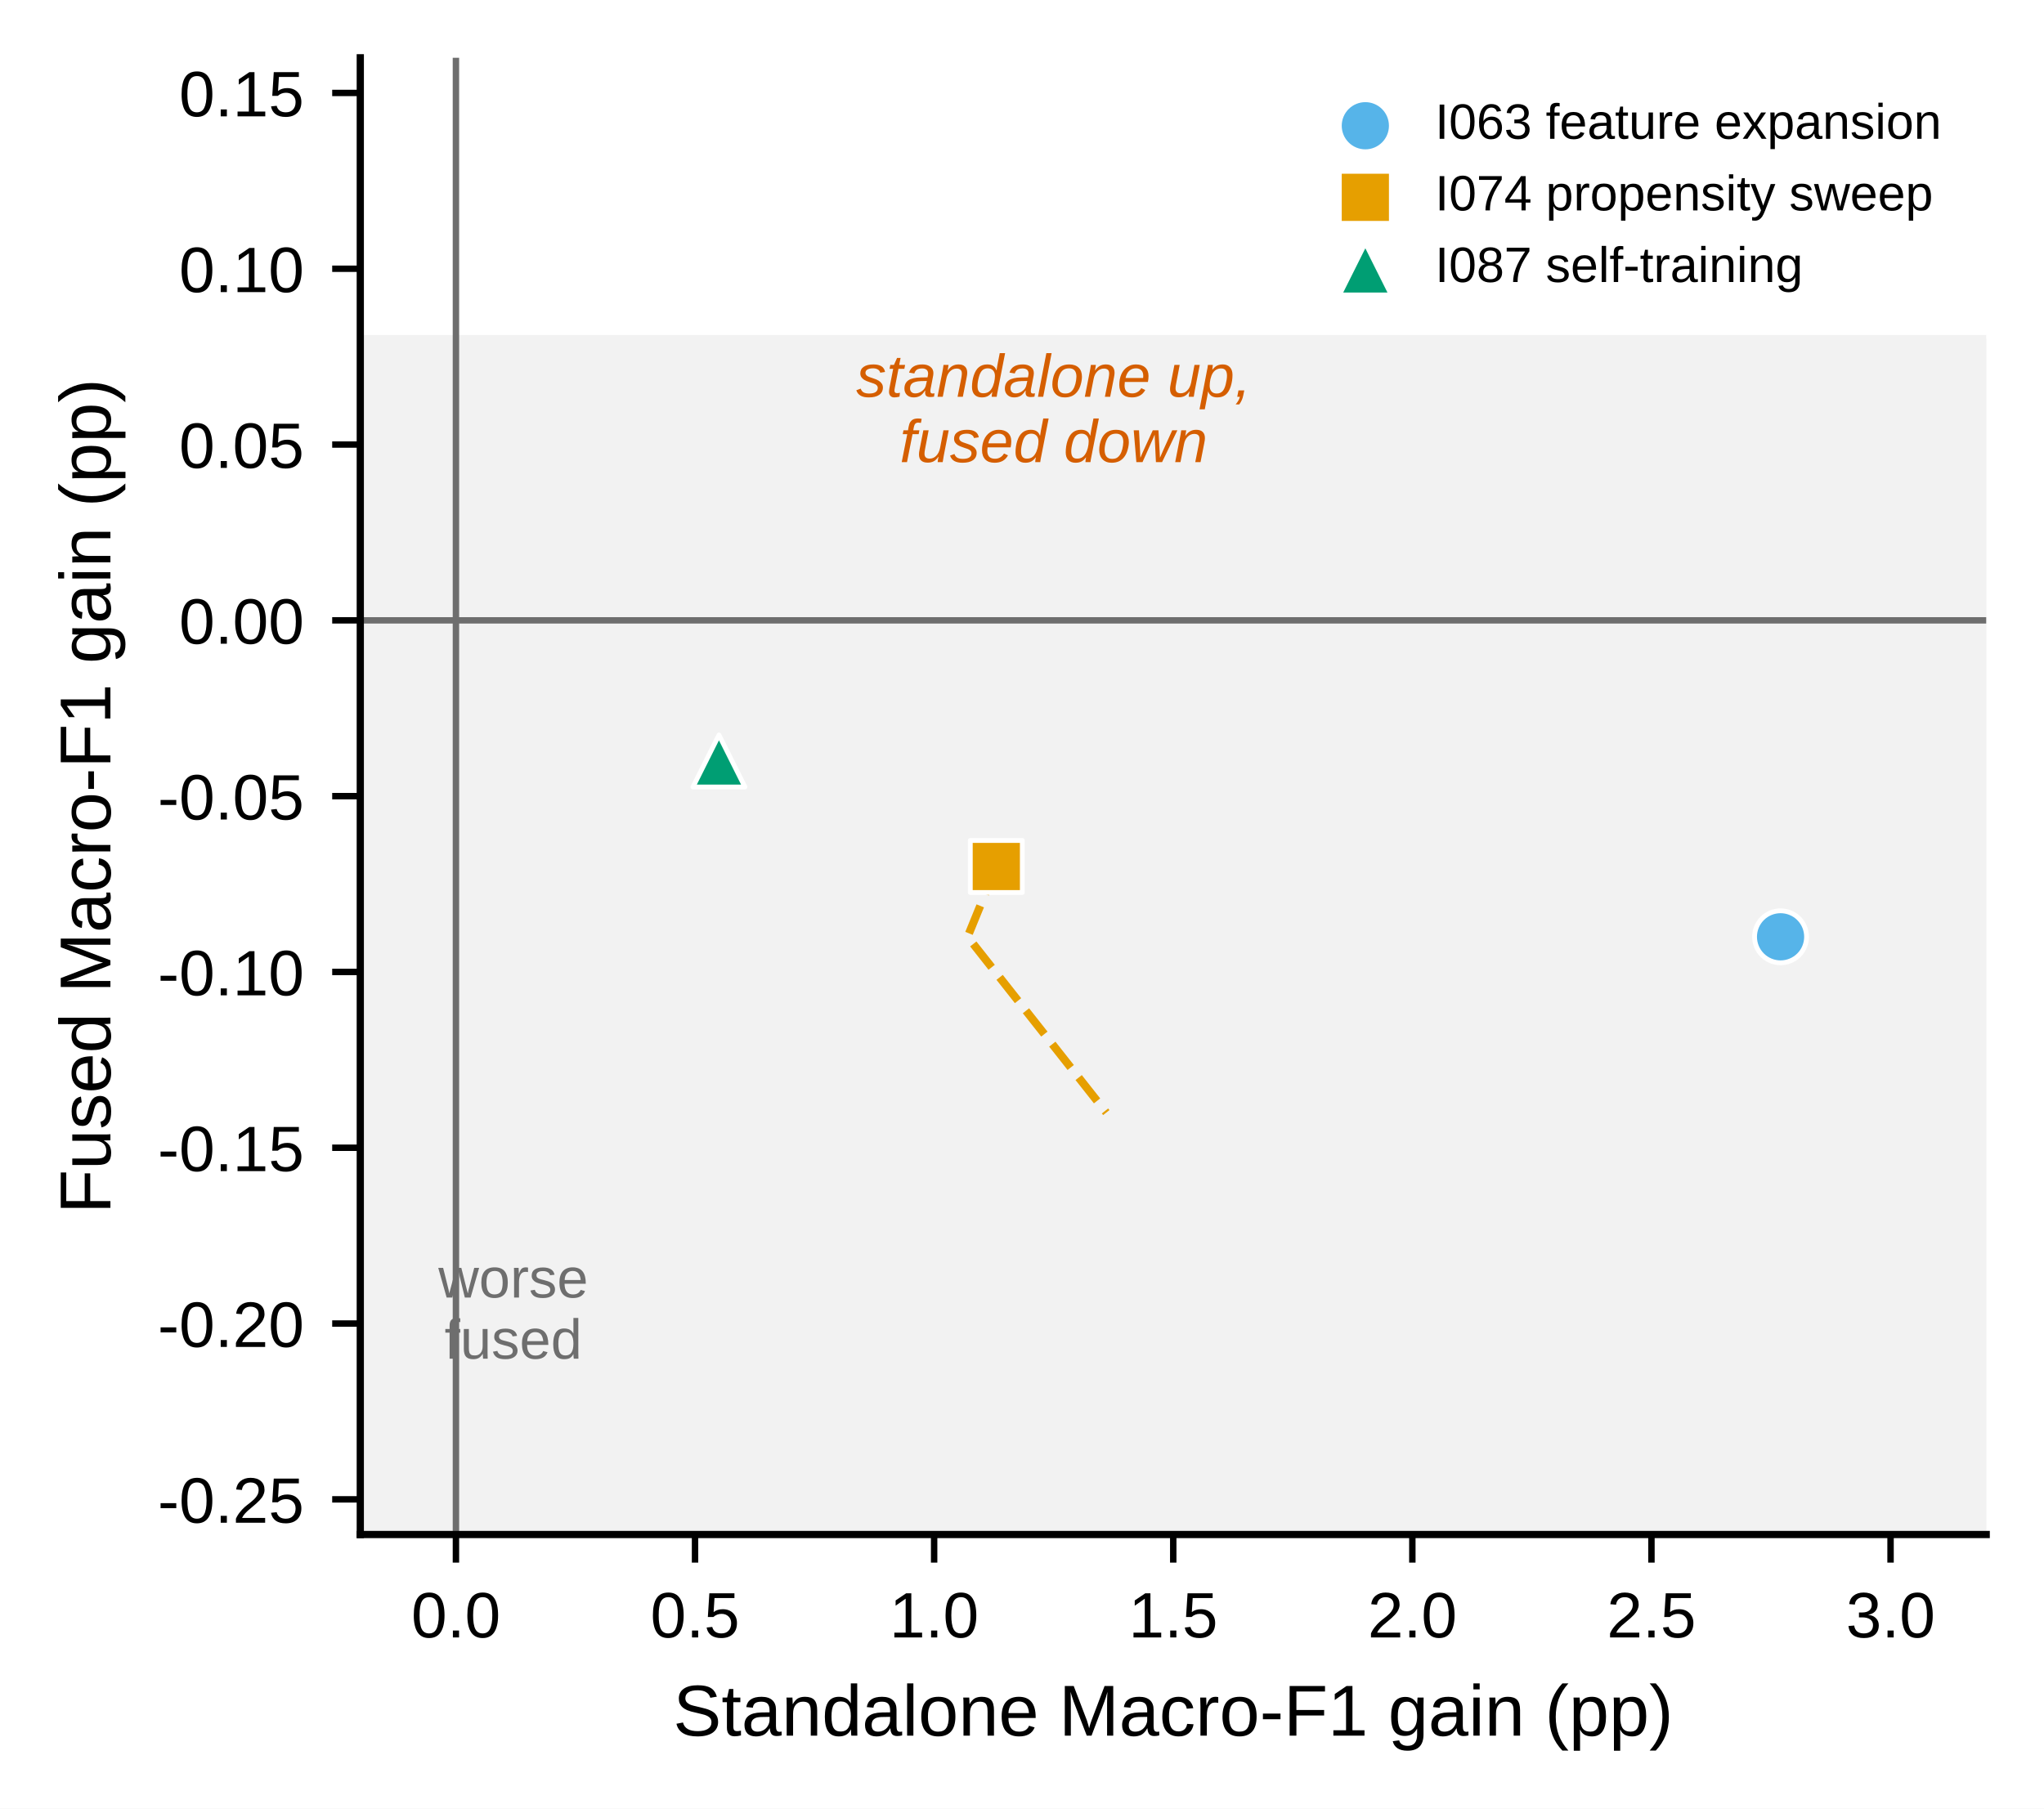
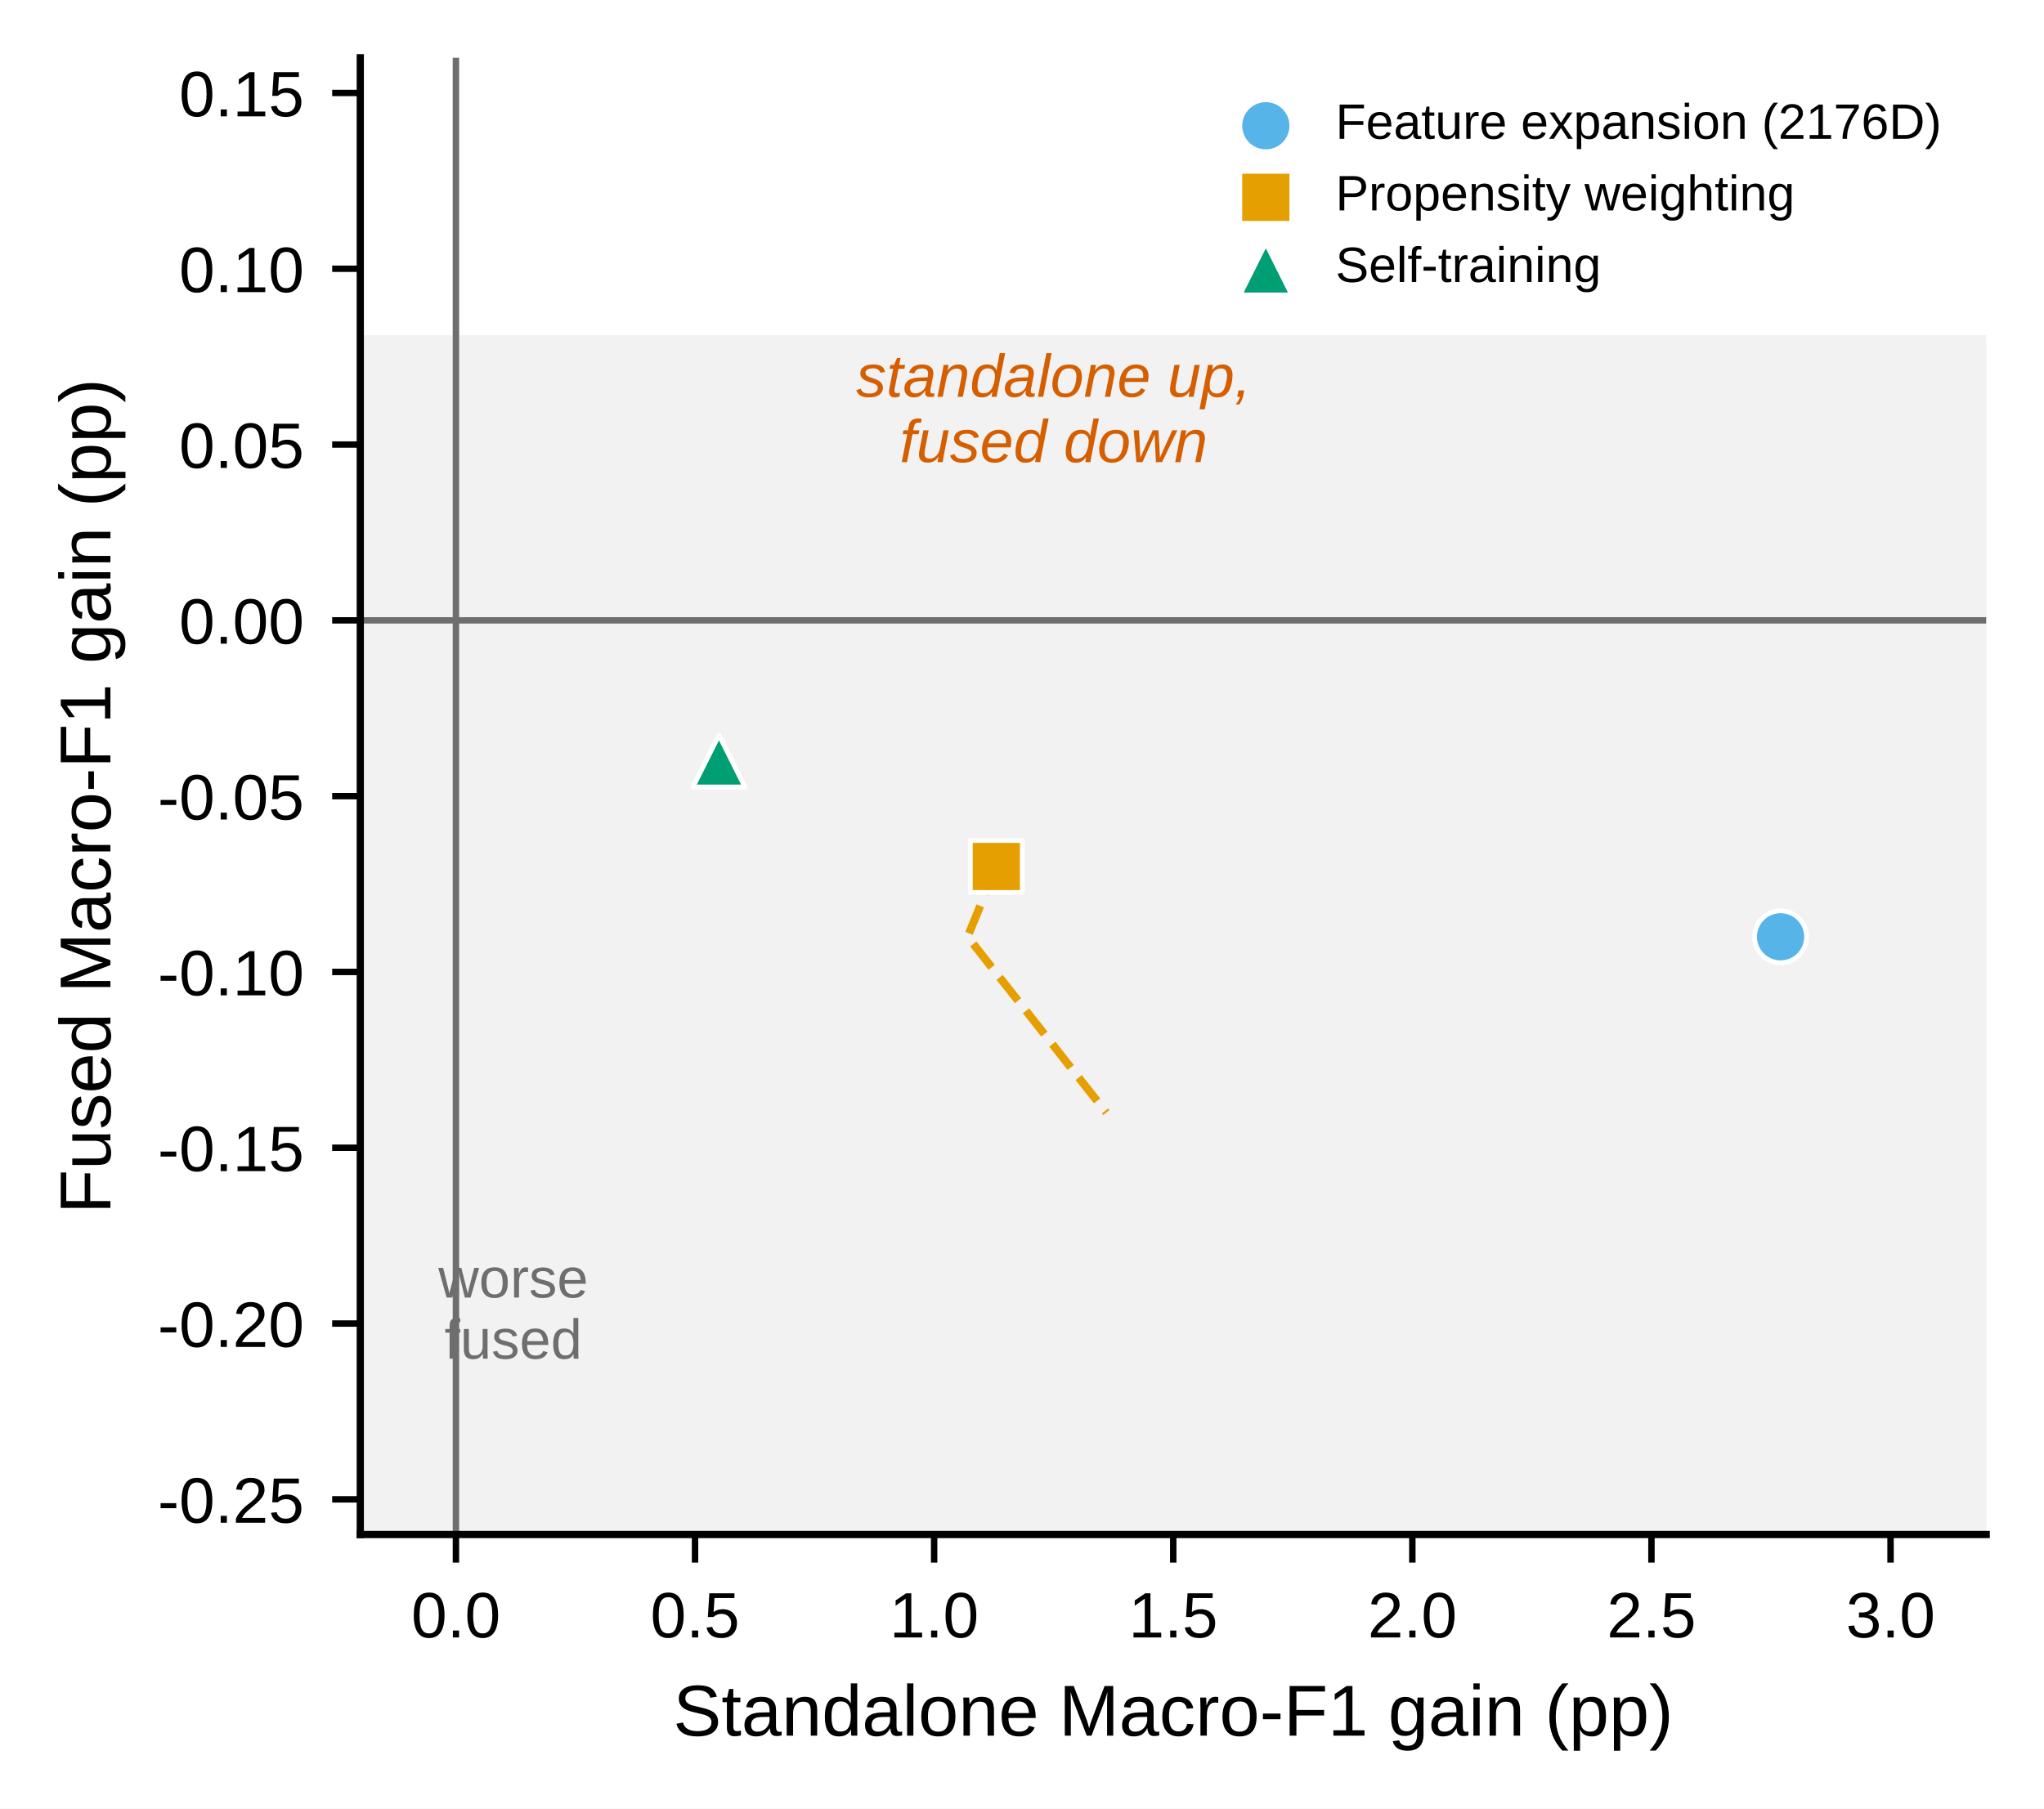
<svg xmlns="http://www.w3.org/2000/svg" xmlns:xlink="http://www.w3.org/1999/xlink" width="254.607pt" height="225.334pt" viewBox="0 0 254.607 225.334" version="1.1">
  <defs>
    <style type="text/css">*{stroke-linejoin: round; stroke-linecap: butt}</style>
  </defs>
  <g id="figure_1">
    <g id="patch_1">
      <path d="M 0 225.334  L 254.607 225.334  L 254.607 0  L 0 0  z " style="fill: #ffffff" />
    </g>
    <g id="axes_1">
      <g id="patch_2">
        <path d="M 44.879 191.18  L 247.407 191.18  L 247.407 7.2  L 44.879 7.2  z " style="fill: #ffffff" />
      </g>
      <g id="patch_3">
-         <path d="M 44.879 208.702  L 247.407 208.702  L 247.407 42.244  L 44.879 42.244  z " clip-path="url(#paf965bb951)" style="fill: #f2f2f2; stroke: #f2f2f2; stroke-linejoin: miter" />
+         <path d="M 44.879 208.702  L 247.407 208.702  L 247.407 42.244  L 44.879 42.244  z " clip-path="url(#p59ad688d70)" style="fill: #f2f2f2; stroke: #f2f2f2; stroke-linejoin: miter" />
      </g>
      <g id="matplotlib.axis_1">
        <g id="xtick_1">
          <g id="line2d_1">
            <defs>
-               <path id="md4a8fabc7f" d="M 0 0  L 0 3.5  " style="stroke: #000000; stroke-width: 0.8" />
+               <path id="mb174a6e7ee" d="M 0 0  L 0 3.5  " style="stroke: #000000; stroke-width: 0.8" />
            </defs>
            <g>
-               <use xlink:href="#md4a8fabc7f" x="56.792" y="191.18" style="stroke: #000000; stroke-width: 0.8" />
+               <use xlink:href="#mb174a6e7ee" x="56.792" y="191.18" style="stroke: #000000; stroke-width: 0.8" />
            </g>
          </g>
          <g id="text_1">
            <text style="font-size: 8px; font-family: 'Arial', 'Helvetica', 'DejaVu Sans', sans-serif; text-anchor: middle" x="56.792" y="204.004" transform="rotate(-0 56.79236 204.0042)">0.0</text>
          </g>
        </g>
        <g id="xtick_2">
          <g id="line2d_2">
            <g>
-               <use xlink:href="#md4a8fabc7f" x="86.576" y="191.18" style="stroke: #000000; stroke-width: 0.8" />
+               <use xlink:href="#mb174a6e7ee" x="86.576" y="191.18" style="stroke: #000000; stroke-width: 0.8" />
            </g>
          </g>
          <g id="text_2">
            <text style="font-size: 8px; font-family: 'Arial', 'Helvetica', 'DejaVu Sans', sans-serif; text-anchor: middle" x="86.576" y="204.004" transform="rotate(-0 86.57586 204.0042)">0.5</text>
          </g>
        </g>
        <g id="xtick_3">
          <g id="line2d_3">
            <g>
-               <use xlink:href="#md4a8fabc7f" x="116.359" y="191.18" style="stroke: #000000; stroke-width: 0.8" />
+               <use xlink:href="#mb174a6e7ee" x="116.359" y="191.18" style="stroke: #000000; stroke-width: 0.8" />
            </g>
          </g>
          <g id="text_3">
            <text style="font-size: 8px; font-family: 'Arial', 'Helvetica', 'DejaVu Sans', sans-serif; text-anchor: middle" x="116.359" y="204.004" transform="rotate(-0 116.3593 204.0042)">1.0</text>
          </g>
        </g>
        <g id="xtick_4">
          <g id="line2d_4">
            <g>
-               <use xlink:href="#md4a8fabc7f" x="146.143" y="191.18" style="stroke: #000000; stroke-width: 0.8" />
+               <use xlink:href="#mb174a6e7ee" x="146.143" y="191.18" style="stroke: #000000; stroke-width: 0.8" />
            </g>
          </g>
          <g id="text_4">
            <text style="font-size: 8px; font-family: 'Arial', 'Helvetica', 'DejaVu Sans', sans-serif; text-anchor: middle" x="146.143" y="204.004" transform="rotate(-0 146.1428 204.0042)">1.5</text>
          </g>
        </g>
        <g id="xtick_5">
          <g id="line2d_5">
            <g>
-               <use xlink:href="#md4a8fabc7f" x="175.926" y="191.18" style="stroke: #000000; stroke-width: 0.8" />
+               <use xlink:href="#mb174a6e7ee" x="175.926" y="191.18" style="stroke: #000000; stroke-width: 0.8" />
            </g>
          </g>
          <g id="text_5">
            <text style="font-size: 8px; font-family: 'Arial', 'Helvetica', 'DejaVu Sans', sans-serif; text-anchor: middle" x="175.926" y="204.004" transform="rotate(-0 175.9263 204.0042)">2.0</text>
          </g>
        </g>
        <g id="xtick_6">
          <g id="line2d_6">
            <g>
-               <use xlink:href="#md4a8fabc7f" x="205.71" y="191.18" style="stroke: #000000; stroke-width: 0.8" />
+               <use xlink:href="#mb174a6e7ee" x="205.71" y="191.18" style="stroke: #000000; stroke-width: 0.8" />
            </g>
          </g>
          <g id="text_6">
            <text style="font-size: 8px; font-family: 'Arial', 'Helvetica', 'DejaVu Sans', sans-serif; text-anchor: middle" x="205.71" y="204.004" transform="rotate(-0 205.7098 204.0042)">2.5</text>
          </g>
        </g>
        <g id="xtick_7">
          <g id="line2d_7">
            <g>
-               <use xlink:href="#md4a8fabc7f" x="235.493" y="191.18" style="stroke: #000000; stroke-width: 0.8" />
+               <use xlink:href="#mb174a6e7ee" x="235.493" y="191.18" style="stroke: #000000; stroke-width: 0.8" />
            </g>
          </g>
          <g id="text_7">
            <text style="font-size: 8px; font-family: 'Arial', 'Helvetica', 'DejaVu Sans', sans-serif; text-anchor: middle" x="235.493" y="204.004" transform="rotate(-0 235.4933 204.0042)">3.0</text>
          </g>
        </g>
        <g id="text_8">
          <text style="font-size: 9px; font-family: 'Arial', 'Helvetica', 'DejaVu Sans', sans-serif; text-anchor: middle" x="146.143" y="216.24" transform="rotate(-0 146.1428 216.24)">Standalone Macro-F1 gain (pp)</text>
        </g>
      </g>
      <g id="matplotlib.axis_2">
        <g id="ytick_1">
          <g id="line2d_8">
            <defs>
-               <path id="m8a1245de01" d="M 0 0  L -3.5 0  " style="stroke: #000000; stroke-width: 0.8" />
+               <path id="m52b88cf69d" d="M 0 0  L -3.5 0  " style="stroke: #000000; stroke-width: 0.8" />
            </defs>
            <g>
-               <use xlink:href="#m8a1245de01" x="44.879" y="186.799" style="stroke: #000000; stroke-width: 0.8" />
+               <use xlink:href="#m52b88cf69d" x="44.879" y="186.799" style="stroke: #000000; stroke-width: 0.8" />
            </g>
          </g>
          <g id="text_9">
            <text style="font-size: 8px; font-family: 'Arial', 'Helvetica', 'DejaVu Sans', sans-serif; text-anchor: end" x="37.879" y="189.712" transform="rotate(-0 37.87897 189.7116)">-0.25</text>
          </g>
        </g>
        <g id="ytick_2">
          <g id="line2d_9">
            <g>
-               <use xlink:href="#m8a1245de01" x="44.879" y="164.897" style="stroke: #000000; stroke-width: 0.8" />
+               <use xlink:href="#m52b88cf69d" x="44.879" y="164.897" style="stroke: #000000; stroke-width: 0.8" />
            </g>
          </g>
          <g id="text_10">
            <text style="font-size: 8px; font-family: 'Arial', 'Helvetica', 'DejaVu Sans', sans-serif; text-anchor: end" x="37.879" y="167.809" transform="rotate(-0 37.87897 167.8092)">-0.20</text>
          </g>
        </g>
        <g id="ytick_3">
          <g id="line2d_10">
            <g>
-               <use xlink:href="#m8a1245de01" x="44.879" y="142.995" style="stroke: #000000; stroke-width: 0.8" />
+               <use xlink:href="#m52b88cf69d" x="44.879" y="142.995" style="stroke: #000000; stroke-width: 0.8" />
            </g>
          </g>
          <g id="text_11">
            <text style="font-size: 8px; font-family: 'Arial', 'Helvetica', 'DejaVu Sans', sans-serif; text-anchor: end" x="37.879" y="145.907" transform="rotate(-0 37.87897 145.9068)">-0.15</text>
          </g>
        </g>
        <g id="ytick_4">
          <g id="line2d_11">
            <g>
-               <use xlink:href="#m8a1245de01" x="44.879" y="121.092" style="stroke: #000000; stroke-width: 0.8" />
+               <use xlink:href="#m52b88cf69d" x="44.879" y="121.092" style="stroke: #000000; stroke-width: 0.8" />
            </g>
          </g>
          <g id="text_12">
            <text style="font-size: 8px; font-family: 'Arial', 'Helvetica', 'DejaVu Sans', sans-serif; text-anchor: end" x="37.879" y="124.004" transform="rotate(-0 37.87897 124.0045)">-0.10</text>
          </g>
        </g>
        <g id="ytick_5">
          <g id="line2d_12">
            <g>
-               <use xlink:href="#m8a1245de01" x="44.879" y="99.19" style="stroke: #000000; stroke-width: 0.8" />
+               <use xlink:href="#m52b88cf69d" x="44.879" y="99.19" style="stroke: #000000; stroke-width: 0.8" />
            </g>
          </g>
          <g id="text_13">
            <text style="font-size: 8px; font-family: 'Arial', 'Helvetica', 'DejaVu Sans', sans-serif; text-anchor: end" x="37.879" y="102.102" transform="rotate(-0 37.87897 102.1021)">-0.05</text>
          </g>
        </g>
        <g id="ytick_6">
          <g id="line2d_13">
            <g>
-               <use xlink:href="#m8a1245de01" x="44.879" y="77.288" style="stroke: #000000; stroke-width: 0.8" />
+               <use xlink:href="#m52b88cf69d" x="44.879" y="77.288" style="stroke: #000000; stroke-width: 0.8" />
            </g>
          </g>
          <g id="text_14">
            <text style="font-size: 8px; font-family: 'Arial', 'Helvetica', 'DejaVu Sans', sans-serif; text-anchor: end" x="37.879" y="80.2" transform="rotate(-0 37.87897 80.19971)">0.00</text>
          </g>
        </g>
        <g id="ytick_7">
          <g id="line2d_14">
            <g>
-               <use xlink:href="#m8a1245de01" x="44.879" y="55.385" style="stroke: #000000; stroke-width: 0.8" />
+               <use xlink:href="#m52b88cf69d" x="44.879" y="55.385" style="stroke: #000000; stroke-width: 0.8" />
            </g>
          </g>
          <g id="text_15">
            <text style="font-size: 8px; font-family: 'Arial', 'Helvetica', 'DejaVu Sans', sans-serif; text-anchor: end" x="37.879" y="58.297" transform="rotate(-0 37.87897 58.29733)">0.05</text>
          </g>
        </g>
        <g id="ytick_8">
          <g id="line2d_15">
            <g>
-               <use xlink:href="#m8a1245de01" x="44.879" y="33.483" style="stroke: #000000; stroke-width: 0.8" />
+               <use xlink:href="#m52b88cf69d" x="44.879" y="33.483" style="stroke: #000000; stroke-width: 0.8" />
            </g>
          </g>
          <g id="text_16">
            <text style="font-size: 8px; font-family: 'Arial', 'Helvetica', 'DejaVu Sans', sans-serif; text-anchor: end" x="37.879" y="36.395" transform="rotate(-0 37.87897 36.39496)">0.10</text>
          </g>
        </g>
        <g id="ytick_9">
          <g id="line2d_16">
            <g>
-               <use xlink:href="#m8a1245de01" x="44.879" y="11.58" style="stroke: #000000; stroke-width: 0.8" />
+               <use xlink:href="#m52b88cf69d" x="44.879" y="11.58" style="stroke: #000000; stroke-width: 0.8" />
            </g>
          </g>
          <g id="text_17">
            <text style="font-size: 8px; font-family: 'Arial', 'Helvetica', 'DejaVu Sans', sans-serif; text-anchor: end" x="37.879" y="14.493" transform="rotate(-0 37.87897 14.49258)">0.15</text>
          </g>
        </g>
        <g id="text_18">
          <text style="font-size: 9px; font-family: 'Arial', 'Helvetica', 'DejaVu Sans', sans-serif; text-anchor: middle" x="13.752" y="99.19" transform="rotate(-90 13.75225 99.18997)">Fused Macro-F1 gain (pp)</text>
        </g>
      </g>
      <g id="line2d_17">
-         <path d="M 44.879 77.288  L 247.407 77.288  " clip-path="url(#paf965bb951)" style="fill: none; stroke: #6e6e6e; stroke-width: 0.8; stroke-linecap: square" />
+         <path d="M 44.879 77.288  L 247.407 77.288  " clip-path="url(#p59ad688d70)" style="fill: none; stroke: #6e6e6e; stroke-width: 0.8; stroke-linecap: square" />
      </g>
      <g id="line2d_18">
-         <path d="M 56.792 191.18  L 56.792 7.2  " clip-path="url(#paf965bb951)" style="fill: none; stroke: #6e6e6e; stroke-width: 0.8; stroke-linecap: square" />
+         <path d="M 56.792 191.18  L 56.792 7.2  " clip-path="url(#p59ad688d70)" style="fill: none; stroke: #6e6e6e; stroke-width: 0.8; stroke-linecap: square" />
      </g>
      <g id="line2d_19">
-         <path d="M 124.103 107.951  L 120.529 116.712  L 137.803 138.614  " clip-path="url(#paf965bb951)" style="fill: none; stroke-dasharray: 3.7,1.6; stroke-dashoffset: 0; stroke: #e69f00" />
+         <path d="M 124.103 107.951  L 120.529 116.712  L 137.803 138.614  " clip-path="url(#p59ad688d70)" style="fill: none; stroke-dasharray: 3.7,1.6; stroke-dashoffset: 0; stroke: #e69f00" />
      </g>
      <g id="patch_4">
        <path d="M 44.879 191.18  L 44.879 7.2  " style="fill: none; stroke: #000000; stroke-width: 0.9; stroke-linejoin: miter; stroke-linecap: square" />
      </g>
      <g id="patch_5">
        <path d="M 44.879 191.18  L 247.407 191.18  " style="fill: none; stroke: #000000; stroke-width: 0.9; stroke-linejoin: miter; stroke-linecap: square" />
      </g>
      <g id="text_19">
        <text style="font-style: italic; font-size: 7.5px; font-family: 'Arial', 'Helvetica', 'DejaVu Sans', sans-serif; fill: #d55e00" transform="translate(106.6493 49.43459)">standalone up,</text>
        <text style="font-style: italic; font-size: 7.5px; font-family: 'Arial', 'Helvetica', 'DejaVu Sans', sans-serif; fill: #d55e00" transform="translate(112.0722 57.57546)">fused down</text>
      </g>
      <g id="PathCollection_1">
        <defs>
-           <path id="me2986bffd3" d="M 0 3.24  C 0.859 3.24 1.684 2.899 2.291 2.291  C 2.899 1.684 3.24 0.859 3.24 0  C 3.24 -0.859 2.899 -1.684 2.291 -2.291  C 1.684 -2.899 0.859 -3.24 0 -3.24  C -0.859 -3.24 -1.684 -2.899 -2.291 -2.291  C -2.899 -1.684 -3.24 -0.859 -3.24 0  C -3.24 0.859 -2.899 1.684 -2.291 2.291  C -1.684 2.899 -0.859 3.24 0 3.24  z " style="stroke: #ffffff; stroke-width: 0.6" />
+           <path id="m83bd2e985a" d="M 0 3.24  C 0.859 3.24 1.684 2.899 2.291 2.291  C 2.899 1.684 3.24 0.859 3.24 0  C 3.24 -0.859 2.899 -1.684 2.291 -2.291  C 1.684 -2.899 0.859 -3.24 0 -3.24  C -0.859 -3.24 -1.684 -2.899 -2.291 -2.291  C -2.899 -1.684 -3.24 -0.859 -3.24 0  C -3.24 0.859 -2.899 1.684 -2.291 2.291  C -1.684 2.899 -0.859 3.24 0 3.24  z " style="stroke: #ffffff; stroke-width: 0.6" />
        </defs>
-         <g clip-path="url(#paf965bb951)">
-           <use xlink:href="#me2986bffd3" x="221.793" y="116.712" style="fill: #56b4e9; stroke: #ffffff; stroke-width: 0.6" />
+         <g clip-path="url(#p59ad688d70)">
+           <use xlink:href="#m83bd2e985a" x="221.793" y="116.712" style="fill: #56b4e9; stroke: #ffffff; stroke-width: 0.6" />
        </g>
      </g>
      <g id="PathCollection_2">
        <defs>
-           <path id="m2e74c91263" d="M -3.24 3.24  L 3.24 3.24  L 3.24 -3.24  L -3.24 -3.24  z " style="stroke: #ffffff; stroke-width: 0.6" />
+           <path id="ma5067a5756" d="M -3.24 3.24  L 3.24 3.24  L 3.24 -3.24  L -3.24 -3.24  z " style="stroke: #ffffff; stroke-width: 0.6" />
        </defs>
-         <g clip-path="url(#paf965bb951)">
-           <use xlink:href="#m2e74c91263" x="124.103" y="107.951" style="fill: #e69f00; stroke: #ffffff; stroke-width: 0.6" />
+         <g clip-path="url(#p59ad688d70)">
+           <use xlink:href="#ma5067a5756" x="124.103" y="107.951" style="fill: #e69f00; stroke: #ffffff; stroke-width: 0.6" />
        </g>
      </g>
      <g id="PathCollection_3">
        <defs>
-           <path id="m3ee34b509a" d="M 0 -3.24  L -3.24 3.24  L 3.24 3.24  z " style="stroke: #ffffff; stroke-width: 0.6" />
+           <path id="mf0bef4b6b0" d="M 0 -3.24  L -3.24 3.24  L 3.24 3.24  z " style="stroke: #ffffff; stroke-width: 0.6" />
        </defs>
-         <g clip-path="url(#paf965bb951)">
-           <use xlink:href="#m3ee34b509a" x="89.554" y="94.809" style="fill: #009e73; stroke: #ffffff; stroke-width: 0.6" />
+         <g clip-path="url(#p59ad688d70)">
+           <use xlink:href="#mf0bef4b6b0" x="89.554" y="94.809" style="fill: #009e73; stroke: #ffffff; stroke-width: 0.6" />
        </g>
      </g>
      <g id="text_20">
        <text style="font-size: 7px; font-family: 'Arial', 'Helvetica', 'DejaVu Sans', sans-serif; fill: #6e6e6e" transform="translate(54.6047 161.6589)">worse</text>
        <text style="font-size: 7px; font-family: 'Arial', 'Helvetica', 'DejaVu Sans', sans-serif; fill: #6e6e6e" transform="translate(55.37907 169.2776)">fused</text>
      </g>
      <g id="legend_1">
        <g id="PathCollection_4">
          <g>
-             <use xlink:href="#me2986bffd3" x="170.071" y="15.666" style="fill: #56b4e9; stroke: #ffffff; stroke-width: 0.6" />
+             <use xlink:href="#m83bd2e985a" x="157.675" y="15.666" style="fill: #56b4e9; stroke: #ffffff; stroke-width: 0.6" />
          </g>
        </g>
        <g id="text_21">
-           <text style="font-size: 6.2px; font-family: 'Arial', 'Helvetica', 'DejaVu Sans', sans-serif; text-anchor: start" x="178.751" y="17.294" transform="rotate(-0 178.7514 17.29377)">I063 feature expansion</text>
+           <text style="font-size: 6.2px; font-family: 'Arial', 'Helvetica', 'DejaVu Sans', sans-serif; text-anchor: start" x="166.355" y="17.294" transform="rotate(-0 166.3553 17.29377)">Feature expansion (2176D)</text>
        </g>
        <g id="PathCollection_5">
          <g>
-             <use xlink:href="#m2e74c91263" x="170.071" y="24.585" style="fill: #e69f00; stroke: #ffffff; stroke-width: 0.6" />
+             <use xlink:href="#ma5067a5756" x="157.675" y="24.585" style="fill: #e69f00; stroke: #ffffff; stroke-width: 0.6" />
          </g>
        </g>
        <g id="text_22">
-           <text style="font-size: 6.2px; font-family: 'Arial', 'Helvetica', 'DejaVu Sans', sans-serif; text-anchor: start" x="178.751" y="26.212" transform="rotate(-0 178.7514 26.21232)">I074 propensity sweep</text>
+           <text style="font-size: 6.2px; font-family: 'Arial', 'Helvetica', 'DejaVu Sans', sans-serif; text-anchor: start" x="166.355" y="26.212" transform="rotate(-0 166.3553 26.21244)">Propensity weighting</text>
        </g>
        <g id="PathCollection_6">
          <g>
-             <use xlink:href="#m3ee34b509a" x="170.071" y="33.504" style="fill: #009e73; stroke: #ffffff; stroke-width: 0.6" />
+             <use xlink:href="#mf0bef4b6b0" x="157.675" y="33.504" style="fill: #009e73; stroke: #ffffff; stroke-width: 0.6" />
          </g>
        </g>
        <g id="text_23">
-           <text style="font-size: 6.2px; font-family: 'Arial', 'Helvetica', 'DejaVu Sans', sans-serif; text-anchor: start" x="178.751" y="35.131" transform="rotate(-0 178.7514 35.131)">I087 self-training</text>
+           <text style="font-size: 6.2px; font-family: 'Arial', 'Helvetica', 'DejaVu Sans', sans-serif; text-anchor: start" x="166.355" y="35.131" transform="rotate(-0 166.3553 35.13112)">Self-training</text>
        </g>
      </g>
    </g>
  </g>
  <defs>
-     <clipPath id="paf965bb951">
+     <clipPath id="p59ad688d70">
      <rect x="44.879" y="7.2" width="202.528" height="183.98" />
    </clipPath>
  </defs>
</svg>
